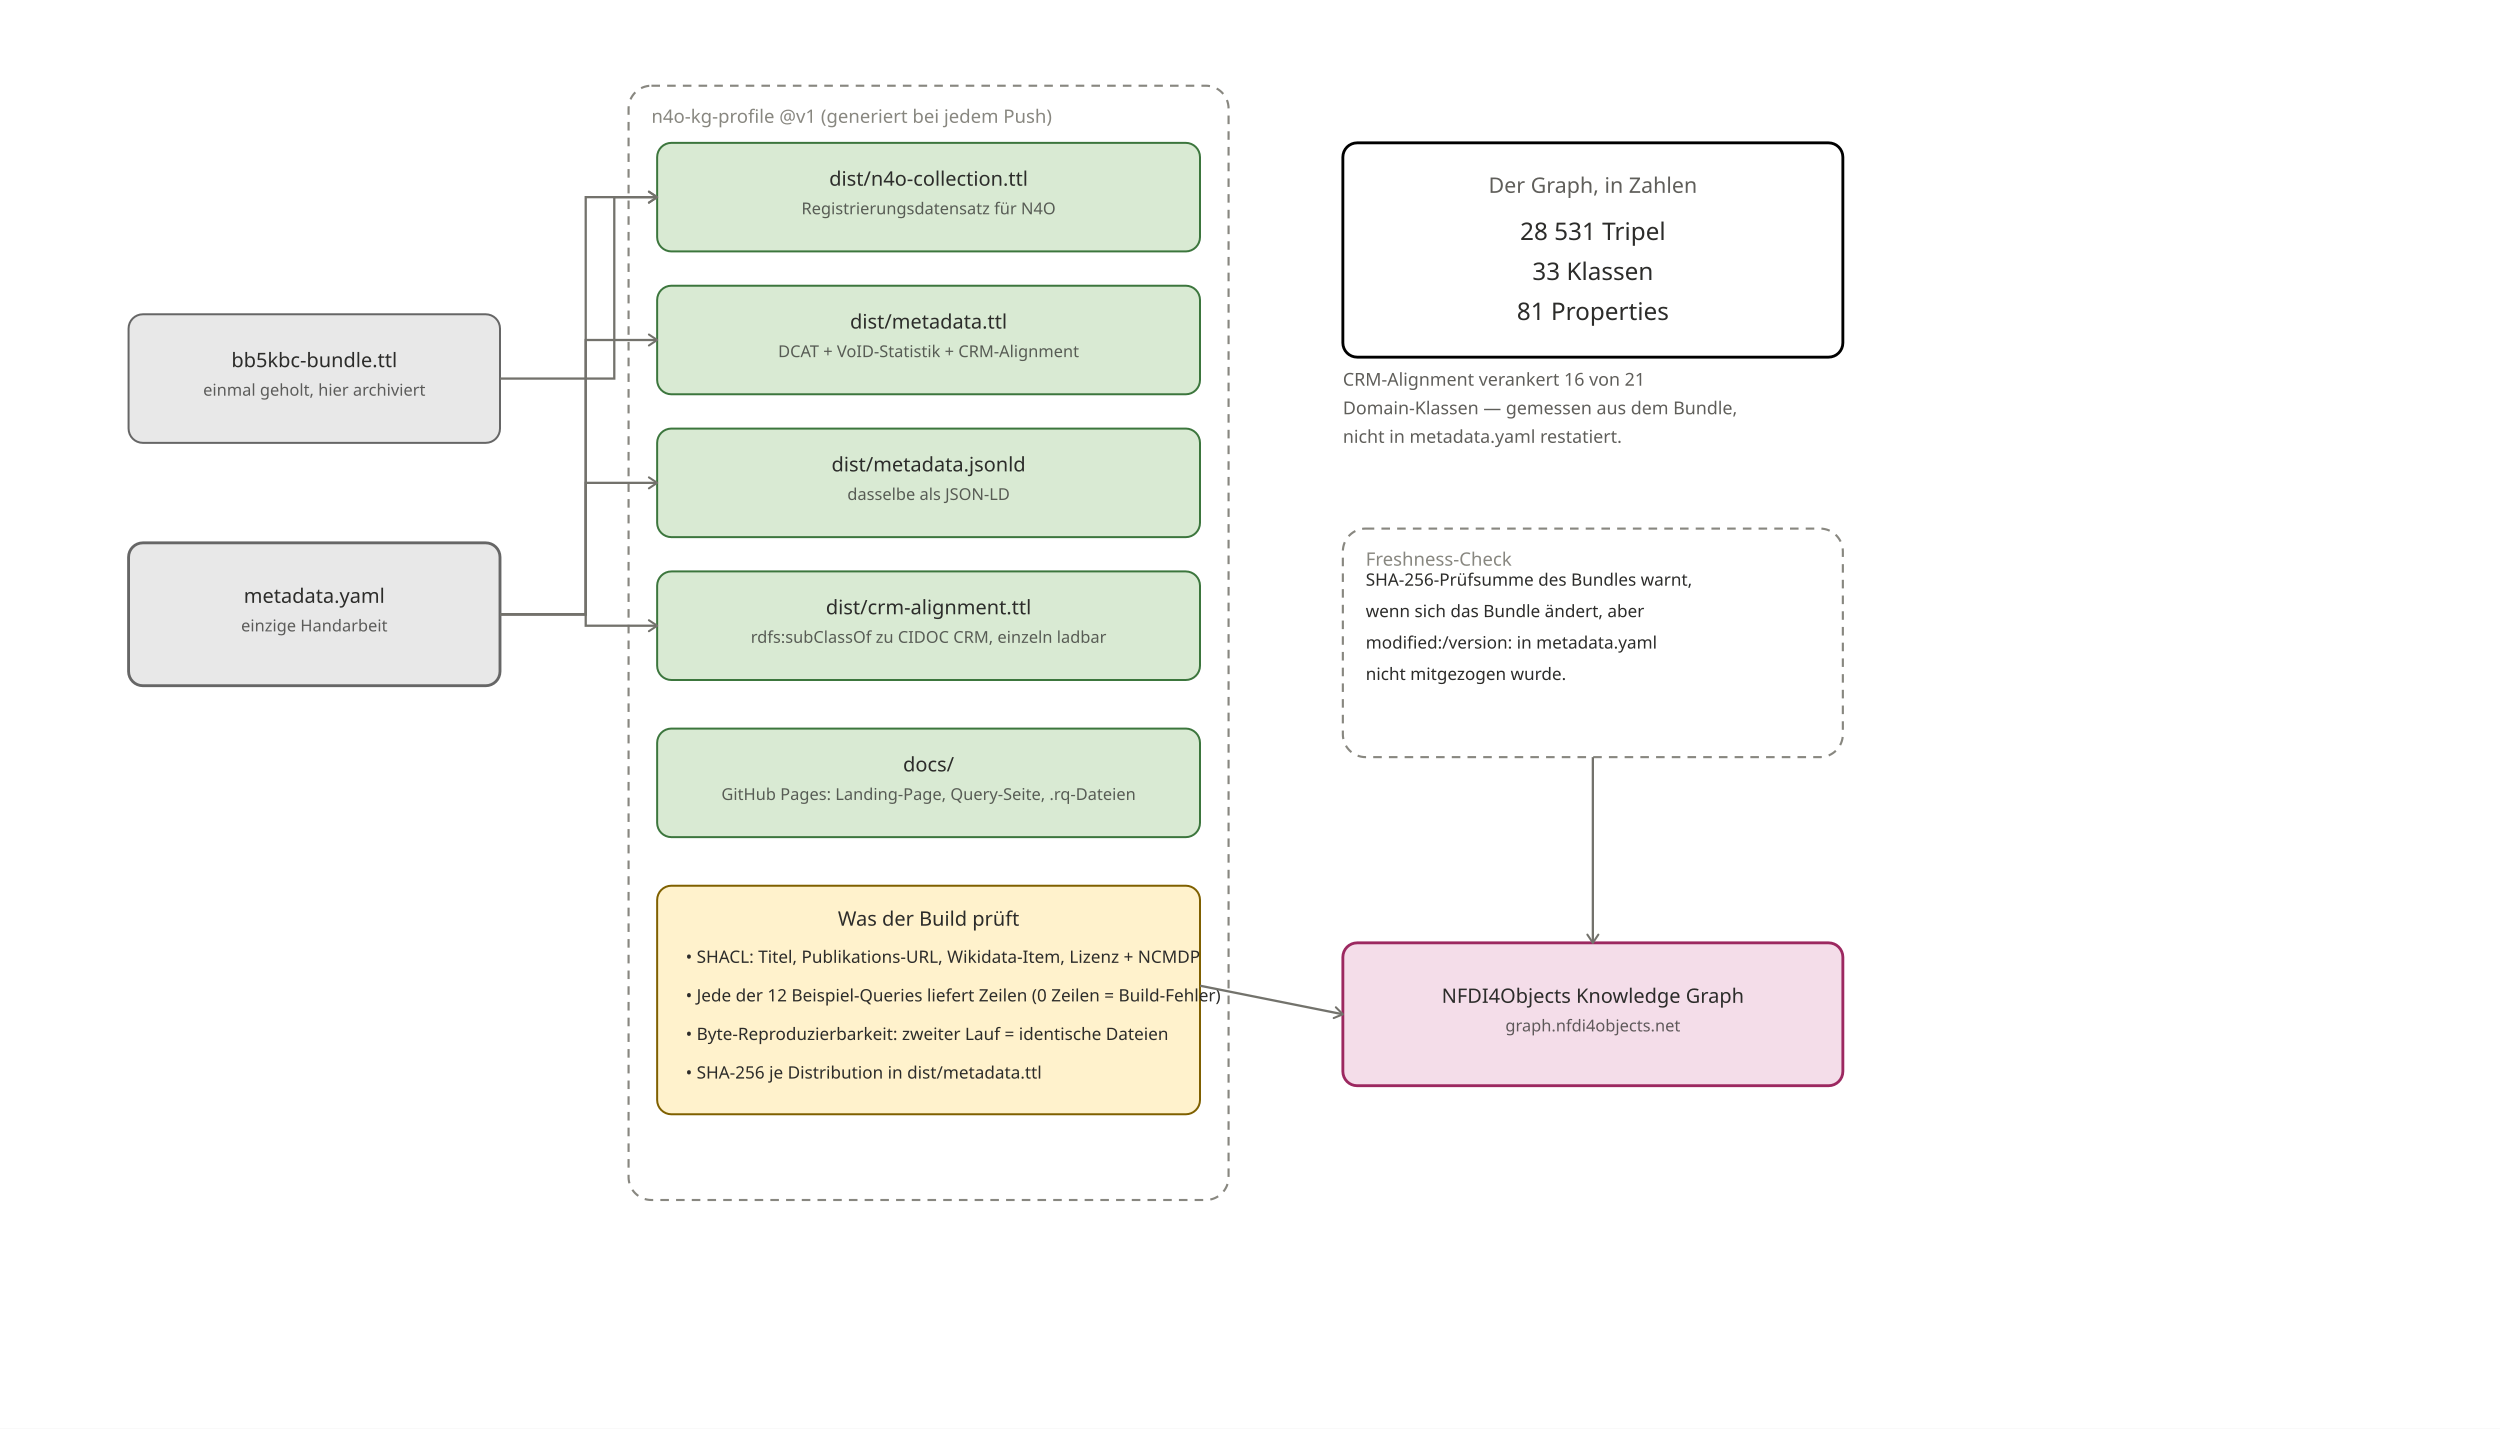
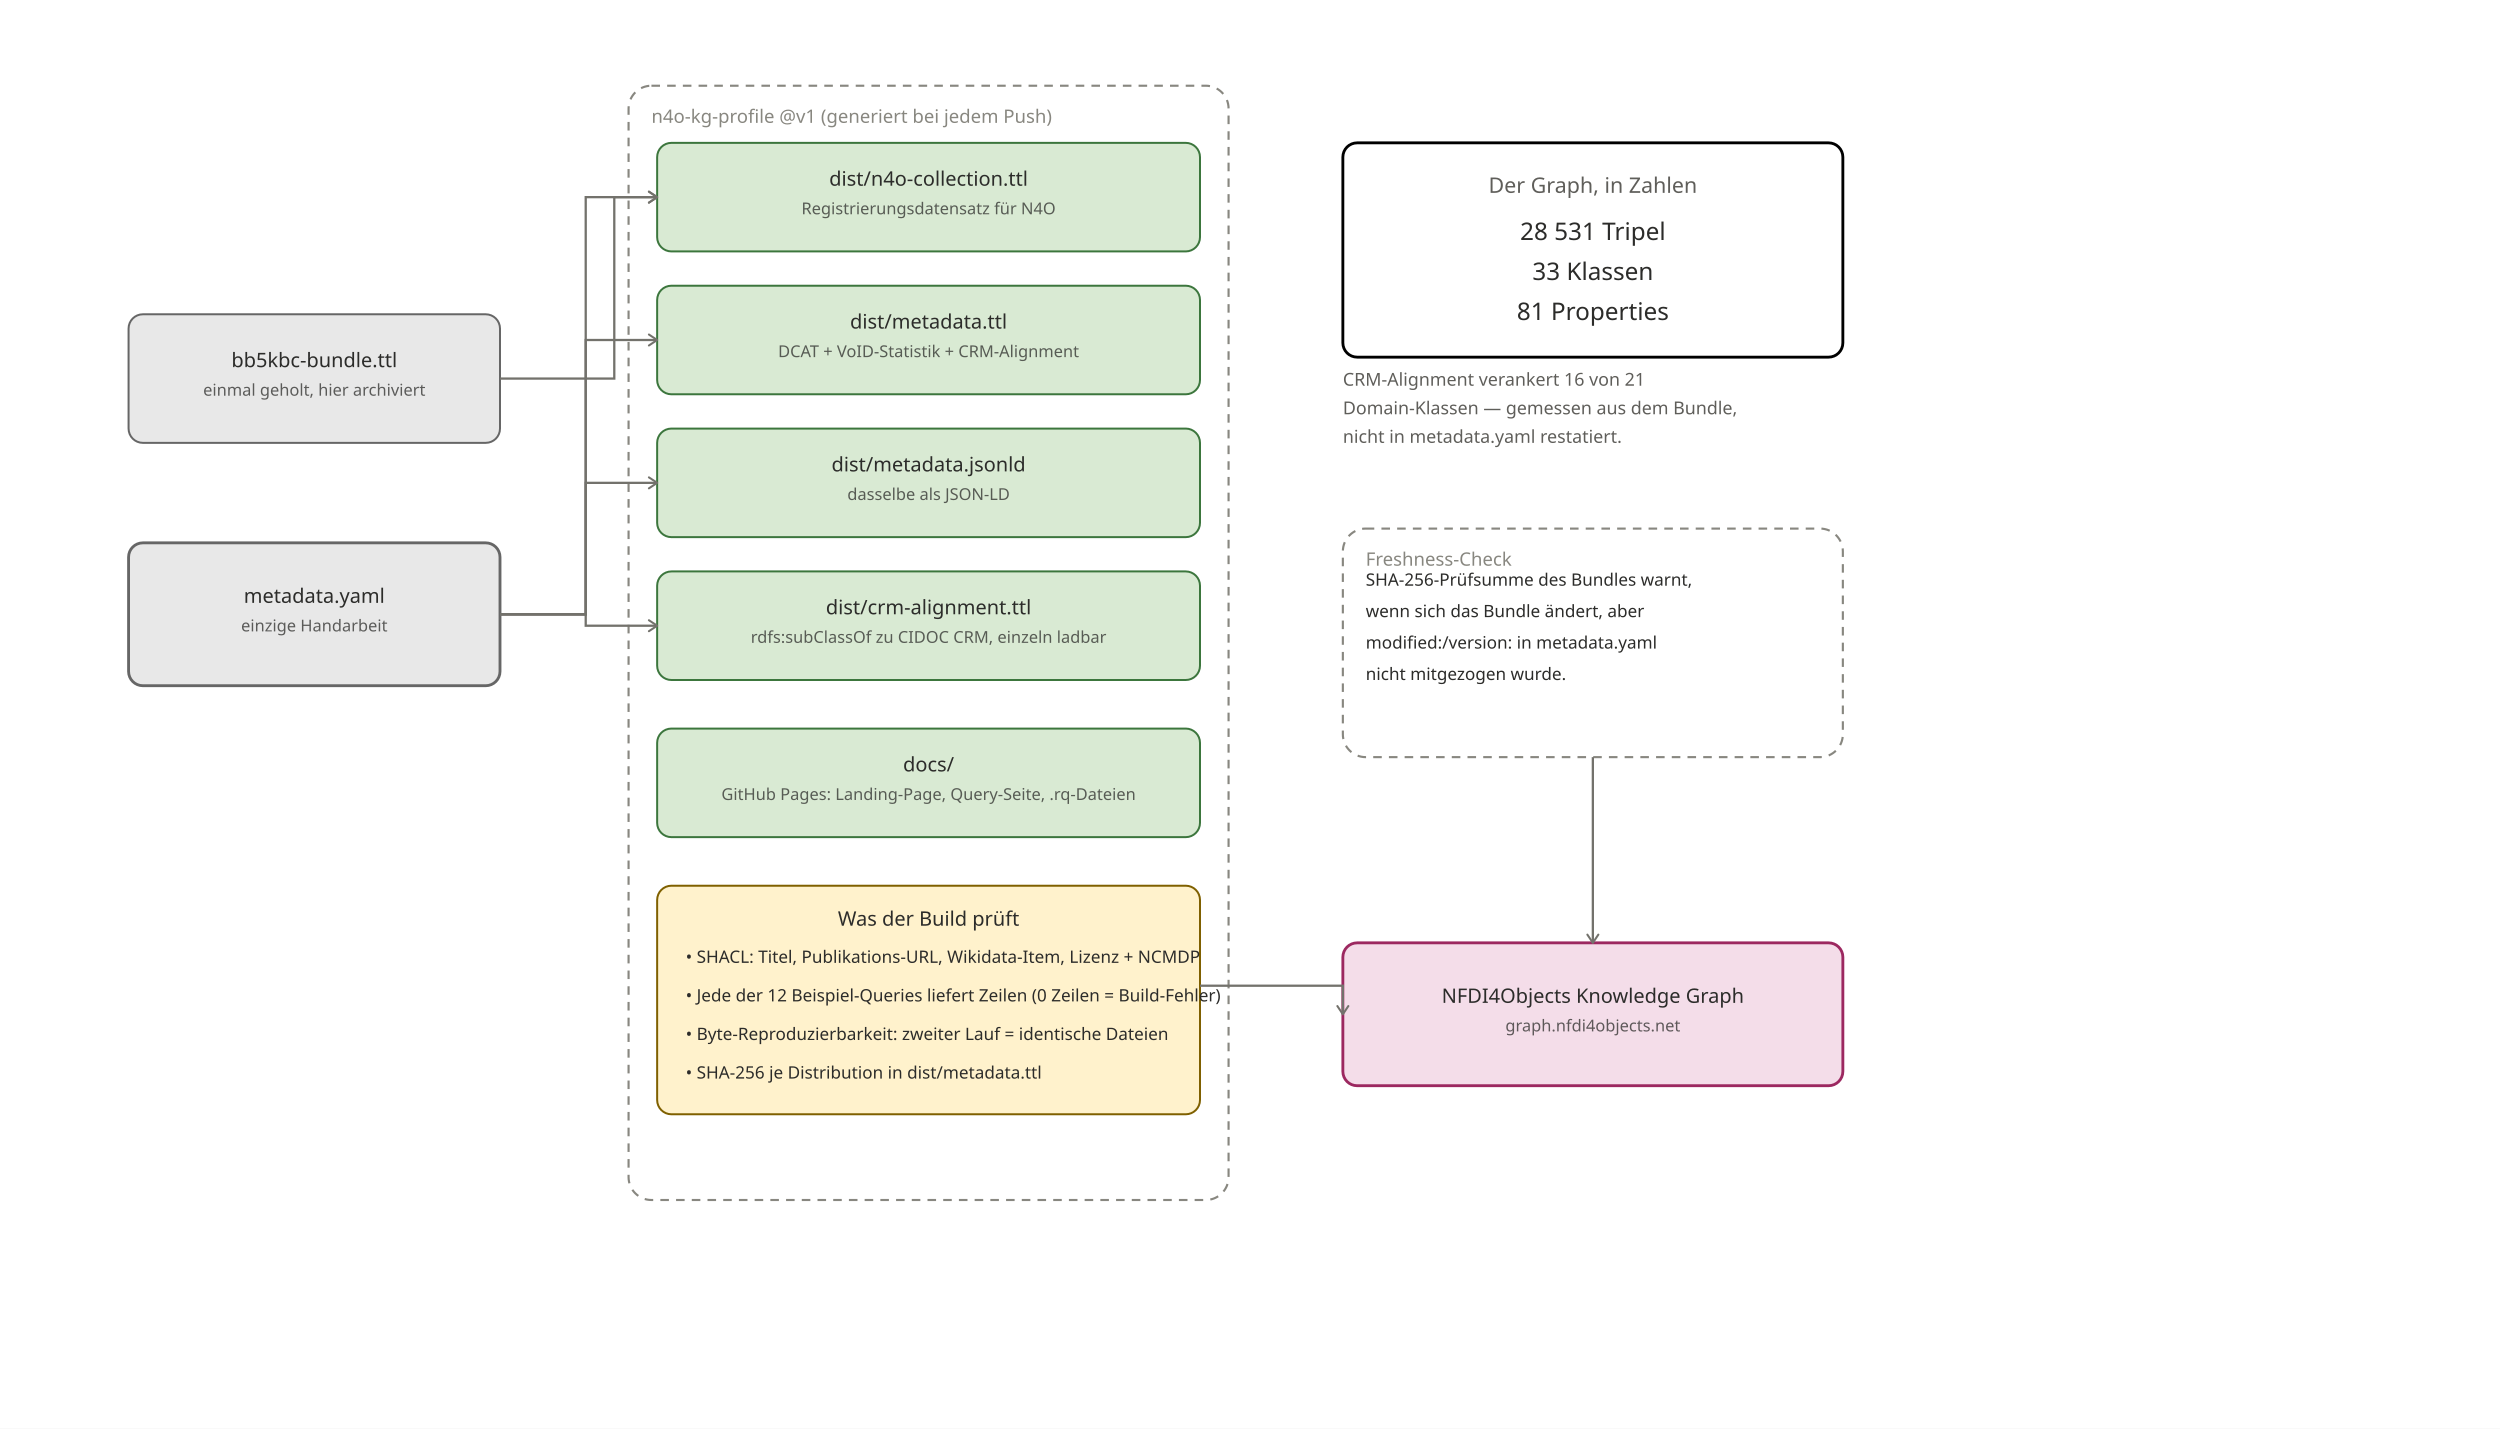
<svg xmlns="http://www.w3.org/2000/svg" width="1750" height="1000" viewBox="0 0 1750 1000" role="img">
  <rect x="0" y="0" width="1750" height="1000" fill="#ffffff" />
  <defs>
    <marker id="arrow" viewBox="0 0 10 10" refX="8" refY="5" markerWidth="6" markerHeight="6" orient="auto-start-reverse">
      <path d="M2 1L8 5L2 9" fill="none" stroke="#73726c" stroke-width="1.5" stroke-linecap="round" stroke-linejoin="round" />
    </marker>
    <marker id="arrow-uncertain" viewBox="0 0 10 10" refX="8" refY="5" markerWidth="6" markerHeight="6" orient="auto-start-reverse">
      <path d="M2 1L8 5L2 9" fill="none" stroke="#a03030" stroke-width="1.5" stroke-linecap="round" stroke-linejoin="round" />
    </marker>
  </defs>
  <rect x="90.0" y="380.0" width="260.0" height="100.0" rx="10" fill="#e8e8e8" stroke="#666666" stroke-width="2.0" />
  <text x="220.0" y="422.0" text-anchor="middle" font-family="Fira Sans" font-weight="500" font-size="14.0" fill="#2c2c2a">metadata.yaml</text>
  <text x="220.0" y="442.0" text-anchor="middle" font-family="Fira Sans" font-size="11.5" fill="#2c2c2a" opacity="0.75">einzige Handarbeit</text>
  <rect x="90.0" y="220.0" width="260.0" height="90.0" rx="10" fill="#e8e8e8" stroke="#666666" stroke-width="1.4" />
  <text x="220.0" y="257.0" text-anchor="middle" font-family="Fira Sans" font-weight="500" font-size="14.0" fill="#2c2c2a">bb5kbc-bundle.ttl</text>
  <text x="220.0" y="277.0" text-anchor="middle" font-family="Fira Sans" font-size="11.5" fill="#2c2c2a" opacity="0.75">einmal geholt, hier archiviert</text>
  <rect x="440.0" y="60.0" width="420.0" height="780.0" rx="16" fill="none" stroke="#888780" stroke-width="1.5" stroke-dasharray="6 5" />
  <text x="456.0" y="86.0" font-family="Fira Sans" font-weight="500" font-size="13" fill="#888780">n4o-kg-profile @v1 (generiert bei jedem Push)</text>
  <rect x="460.0" y="100.0" width="380.0" height="76.0" rx="10" fill="#d9ead3" stroke="#3c763d" stroke-width="1.4" />
  <text x="650.0" y="130.0" text-anchor="middle" font-family="Fira Sans" font-weight="500" font-size="14.0" fill="#2c2c2a">dist/n4o-collection.ttl</text>
  <text x="650.0" y="150.0" text-anchor="middle" font-family="Fira Sans" font-size="11.5" fill="#2c2c2a" opacity="0.75">Registrierungsdatensatz für N4O</text>
  <path d="M 350.0 430.0 L 410.0 430.0 L 410.0 138.0 L 460.0 138.0" fill="none" stroke="#73726c" stroke-width="1.6" marker-end="url(#arrow)" />
  <rect x="460.0" y="200.0" width="380.0" height="76.0" rx="10" fill="#d9ead3" stroke="#3c763d" stroke-width="1.4" />
  <text x="650.0" y="230.0" text-anchor="middle" font-family="Fira Sans" font-weight="500" font-size="14.0" fill="#2c2c2a">dist/metadata.ttl</text>
  <text x="650.0" y="250.0" text-anchor="middle" font-family="Fira Sans" font-size="11.5" fill="#2c2c2a" opacity="0.75">DCAT + VoID-Statistik + CRM-Alignment</text>
  <path d="M 350.0 430.0 L 410.0 430.0 L 410.0 238.0 L 460.0 238.0" fill="none" stroke="#73726c" stroke-width="1.6" marker-end="url(#arrow)" />
  <rect x="460.0" y="300.0" width="380.0" height="76.0" rx="10" fill="#d9ead3" stroke="#3c763d" stroke-width="1.4" />
  <text x="650.0" y="330.0" text-anchor="middle" font-family="Fira Sans" font-weight="500" font-size="14.0" fill="#2c2c2a">dist/metadata.jsonld</text>
  <text x="650.0" y="350.0" text-anchor="middle" font-family="Fira Sans" font-size="11.5" fill="#2c2c2a" opacity="0.75">dasselbe als JSON-LD</text>
  <path d="M 350.0 430.0 L 410.0 430.0 L 410.0 338.0 L 460.0 338.0" fill="none" stroke="#73726c" stroke-width="1.6" marker-end="url(#arrow)" />
  <rect x="460.0" y="400.0" width="380.0" height="76.0" rx="10" fill="#d9ead3" stroke="#3c763d" stroke-width="1.4" />
  <text x="650.0" y="430.0" text-anchor="middle" font-family="Fira Sans" font-weight="500" font-size="14.0" fill="#2c2c2a">dist/crm-alignment.ttl</text>
  <text x="650.0" y="450.0" text-anchor="middle" font-family="Fira Sans" font-size="11.5" fill="#2c2c2a" opacity="0.75">rdfs:subClassOf zu CIDOC CRM, einzeln ladbar</text>
  <path d="M 350.0 430.0 L 410.0 430.0 L 410.0 438.0 L 460.0 438.0" fill="none" stroke="#73726c" stroke-width="1.6" marker-end="url(#arrow)" />
  <path d="M 350.0 265.0 L 430.0 265.0 L 430.0 138.0 L 460.0 138.0" fill="none" stroke="#73726c" stroke-width="1.6" marker-end="url(#arrow)" />
  <rect x="460.0" y="510.0" width="380.0" height="76.0" rx="10" fill="#d9ead3" stroke="#3c763d" stroke-width="1.4" />
  <text x="650.0" y="540.0" text-anchor="middle" font-family="Fira Sans" font-weight="500" font-size="14.0" fill="#2c2c2a">docs/</text>
  <text x="650.0" y="560.0" text-anchor="middle" font-family="Fira Sans" font-size="11.5" fill="#2c2c2a" opacity="0.75">GitHub Pages: Landing-Page, Query-Seite, .rq-Dateien</text>
  <rect x="460.0" y="620.0" width="380.0" height="160" rx="10" fill="#fff2cc" stroke="#7f6000" stroke-width="1.4" />
  <text x="650.0" y="648.0" text-anchor="middle" font-family="Fira Sans" font-weight="500" font-size="14" fill="#2c2c2a">Was der Build prüft</text>
  <text x="480.0" y="674.0" font-family="Fira Sans" font-size="12" fill="#2c2c2a">• SHACL: Titel, Publikations-URL, Wikidata-Item, Lizenz + NCMDP</text>
  <text x="480.0" y="701.0" font-family="Fira Sans" font-size="12" fill="#2c2c2a">• Jede der 12 Beispiel-Queries liefert Zeilen (0 Zeilen = Build-Fehler)</text>
  <text x="480.0" y="728.0" font-family="Fira Sans" font-size="12" fill="#2c2c2a">• Byte-Reproduzierbarkeit: zweiter Lauf = identische Dateien</text>
  <text x="480.0" y="755.0" font-family="Fira Sans" font-size="12" fill="#2c2c2a">• SHA-256 je Distribution in dist/metadata.ttl</text>
  <rect x="940.0" y="100" width="350.0" height="150" rx="10" fill="#ffffff" stroke="#000000" stroke-width="2.0" />
  <text x="1115.0" y="135" text-anchor="middle" font-family="Fira Sans" font-weight="500" font-size="15" fill="#5f5e5a">Der Graph, in Zahlen</text>
  <text x="1115.0" y="168.0" text-anchor="middle" font-family="Fira Sans" font-weight="500" font-size="17" fill="#2c2c2a">28 531 Tripel</text>
  <text x="1115.0" y="196.0" text-anchor="middle" font-family="Fira Sans" font-weight="500" font-size="17" fill="#2c2c2a">33 Klassen</text>
  <text x="1115.0" y="224.0" text-anchor="middle" font-family="Fira Sans" font-weight="500" font-size="17" fill="#2c2c2a">81 Properties</text>
  <text x="940.0" y="270.0" font-family="Fira Sans" font-size="12.5" fill="#5f5e5a">CRM-Alignment verankert 16 von 21</text>
  <text x="940.0" y="290.0" font-family="Fira Sans" font-size="12.5" fill="#5f5e5a">Domain-Klassen — gemessen aus dem Bundle,</text>
  <text x="940.0" y="310.0" font-family="Fira Sans" font-size="12.5" fill="#5f5e5a">nicht in metadata.yaml restatiert.</text>
  <rect x="940.0" y="370.0" width="350.0" height="160.0" rx="16" fill="none" stroke="#888780" stroke-width="1.5" stroke-dasharray="6 5" />
  <text x="956.0" y="396.0" font-family="Fira Sans" font-weight="500" font-size="13" fill="#888780">Freshness-Check</text>
  <text x="956.0" y="410.0" font-family="Fira Sans" font-size="12" fill="#2c2c2a">SHA-256-Prüfsumme des Bundles warnt,</text>
  <text x="956.0" y="432.0" font-family="Fira Sans" font-size="12" fill="#2c2c2a">wenn sich das Bundle ändert, aber</text>
  <text x="956.0" y="454.0" font-family="Fira Sans" font-size="12" fill="#2c2c2a">modified:/version: in metadata.yaml</text>
  <text x="956.0" y="476.0" font-family="Fira Sans" font-size="12" fill="#2c2c2a">nicht mitgezogen wurde.</text>
  <rect x="940.0" y="660.0" width="350.0" height="100.0" rx="10" fill="#f4dde9" stroke="#9c2860" stroke-width="2.0" />
  <text x="1115.0" y="702.0" text-anchor="middle" font-family="Fira Sans" font-weight="500" font-size="14.0" fill="#2c2c2a">NFDI4Objects Knowledge Graph</text>
  <text x="1115.0" y="722.0" text-anchor="middle" font-family="Fira Sans" font-size="11.5" fill="#2c2c2a" opacity="0.75">graph.nfdi4objects.net</text>
-   <line x1="840.0" y1="690.0" x2="940.0" y2="710.0" stroke="#73726c" stroke-width="1.6" marker-end="url(#arrow)" />
+   <path d="M 840.0 690.0 L 940.0 690.0 L 940.0 710.0" fill="none" stroke="#73726c" stroke-width="1.6" marker-end="url(#arrow)" />
  <line x1="1115.0" y1="530.0" x2="1115.0" y2="660.0" stroke="#73726c" stroke-width="1.6" marker-end="url(#arrow)" />
</svg>
